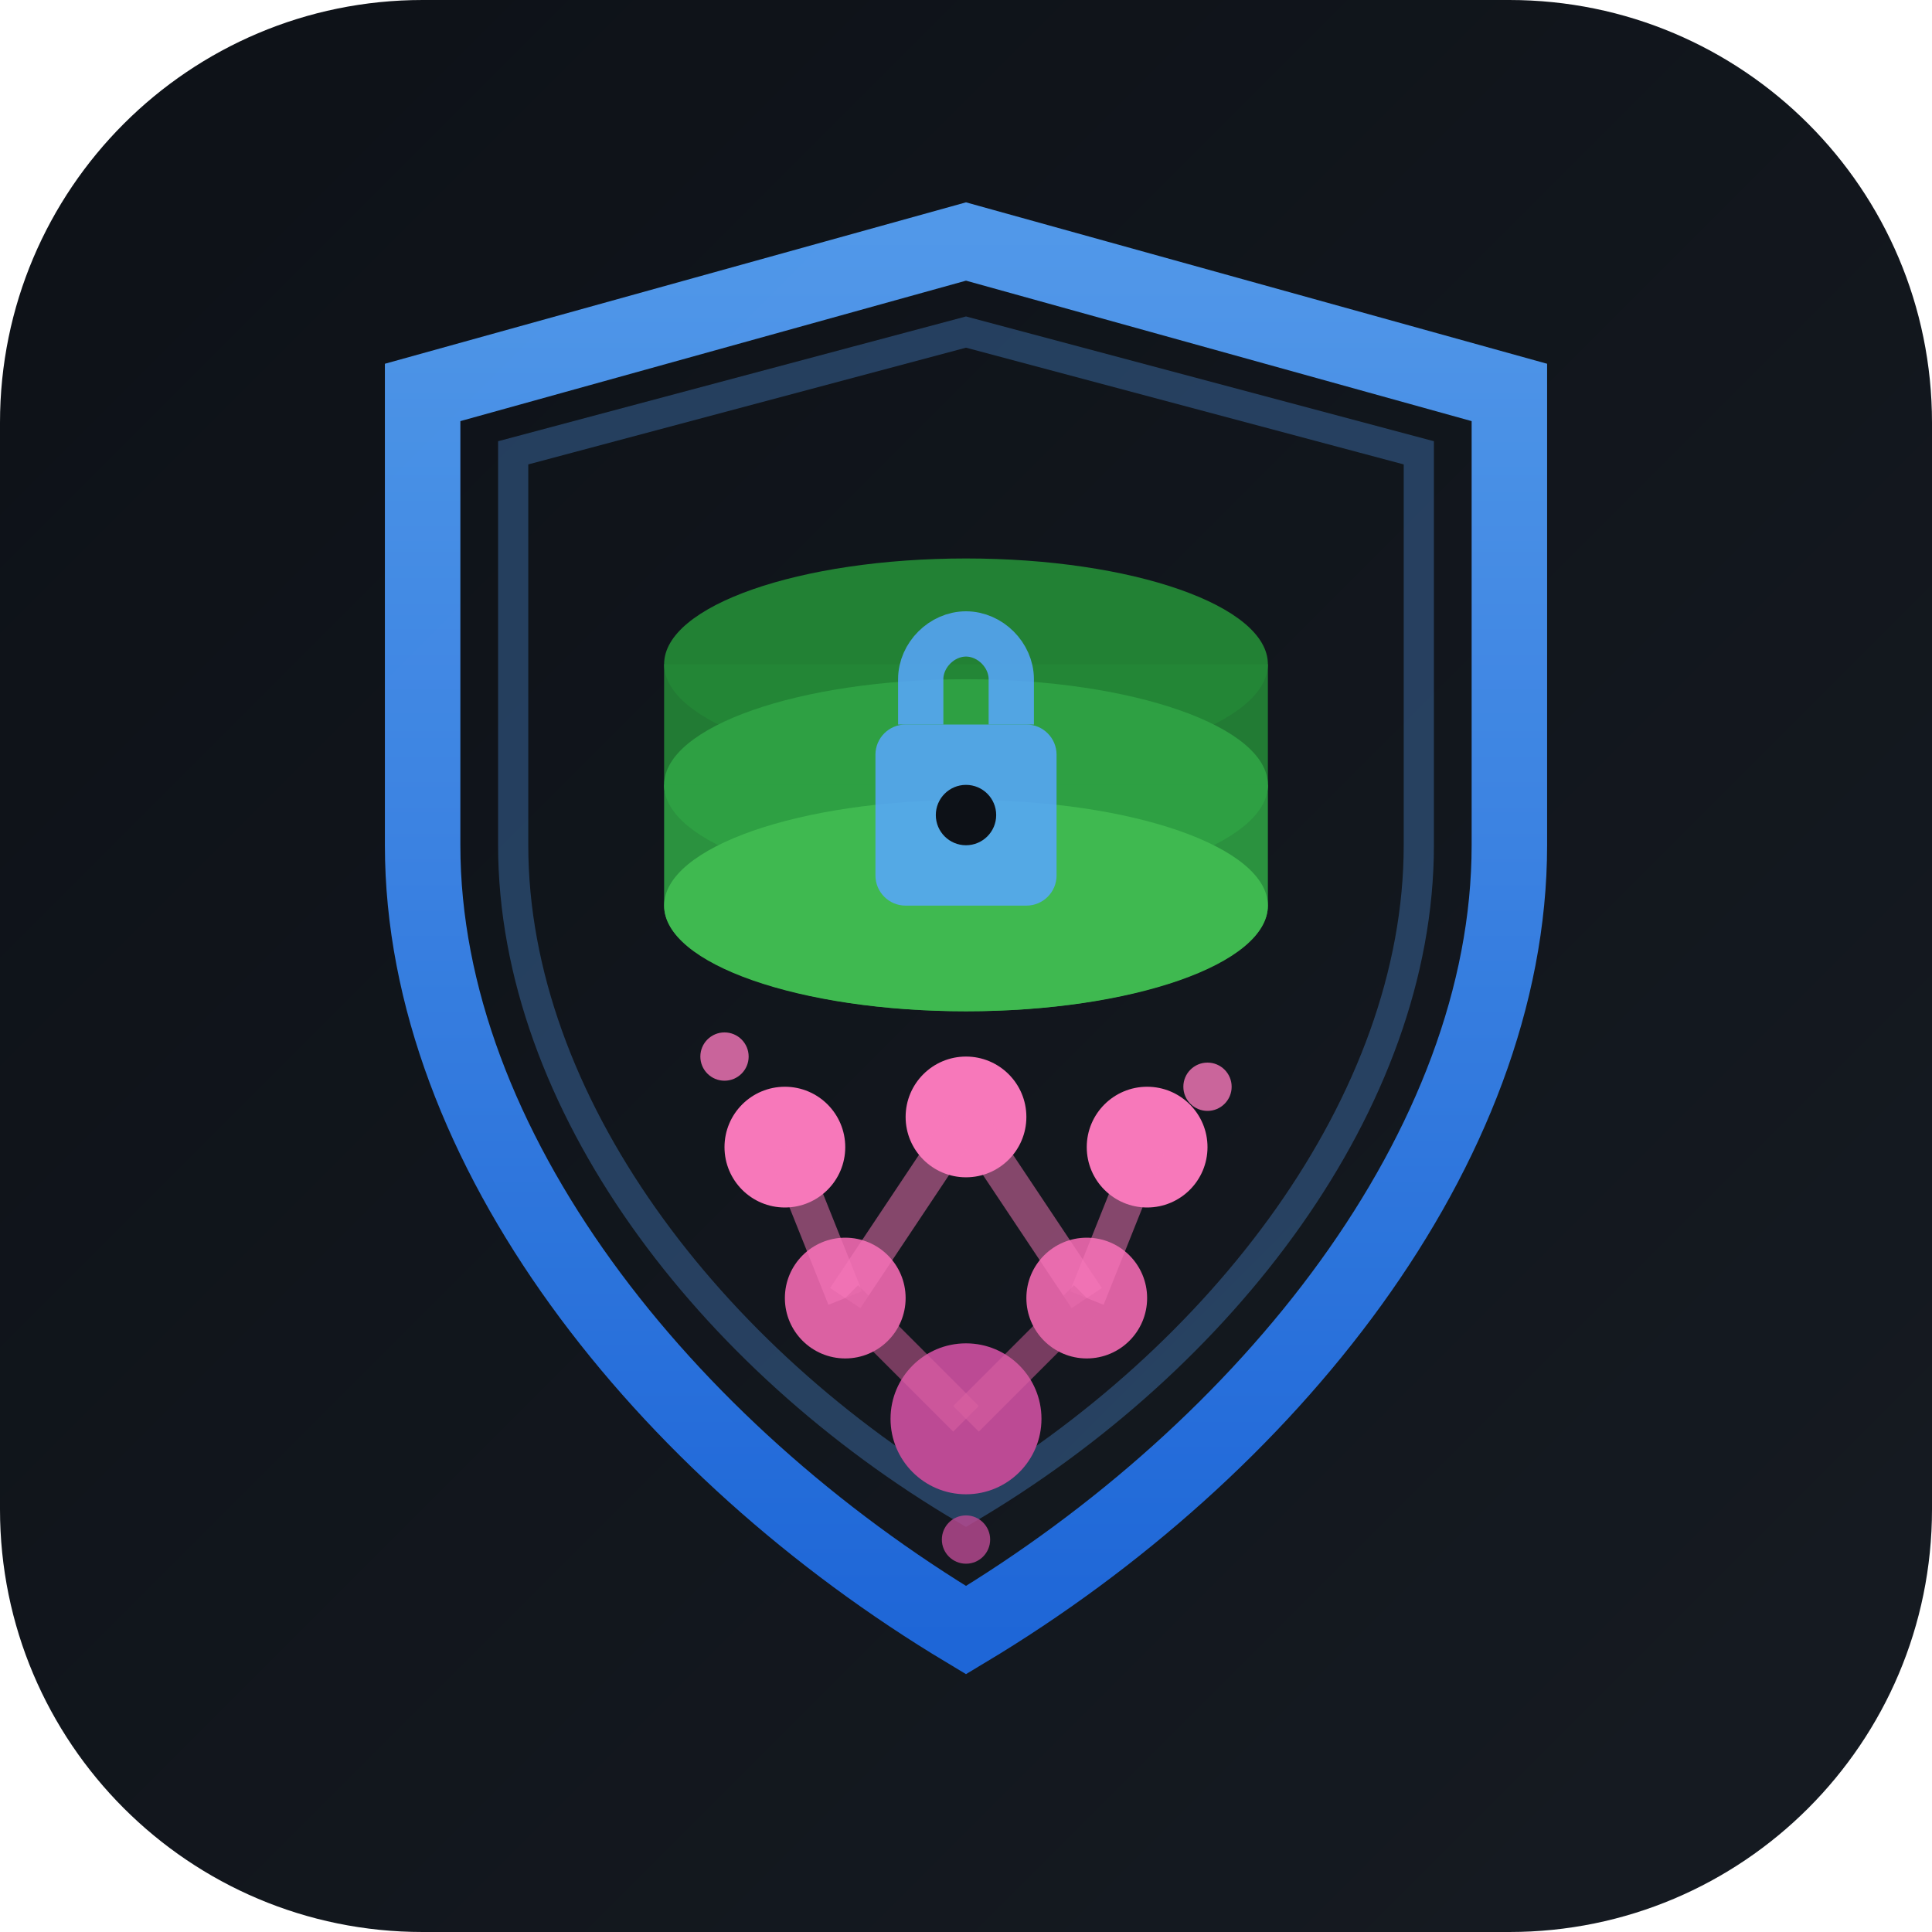
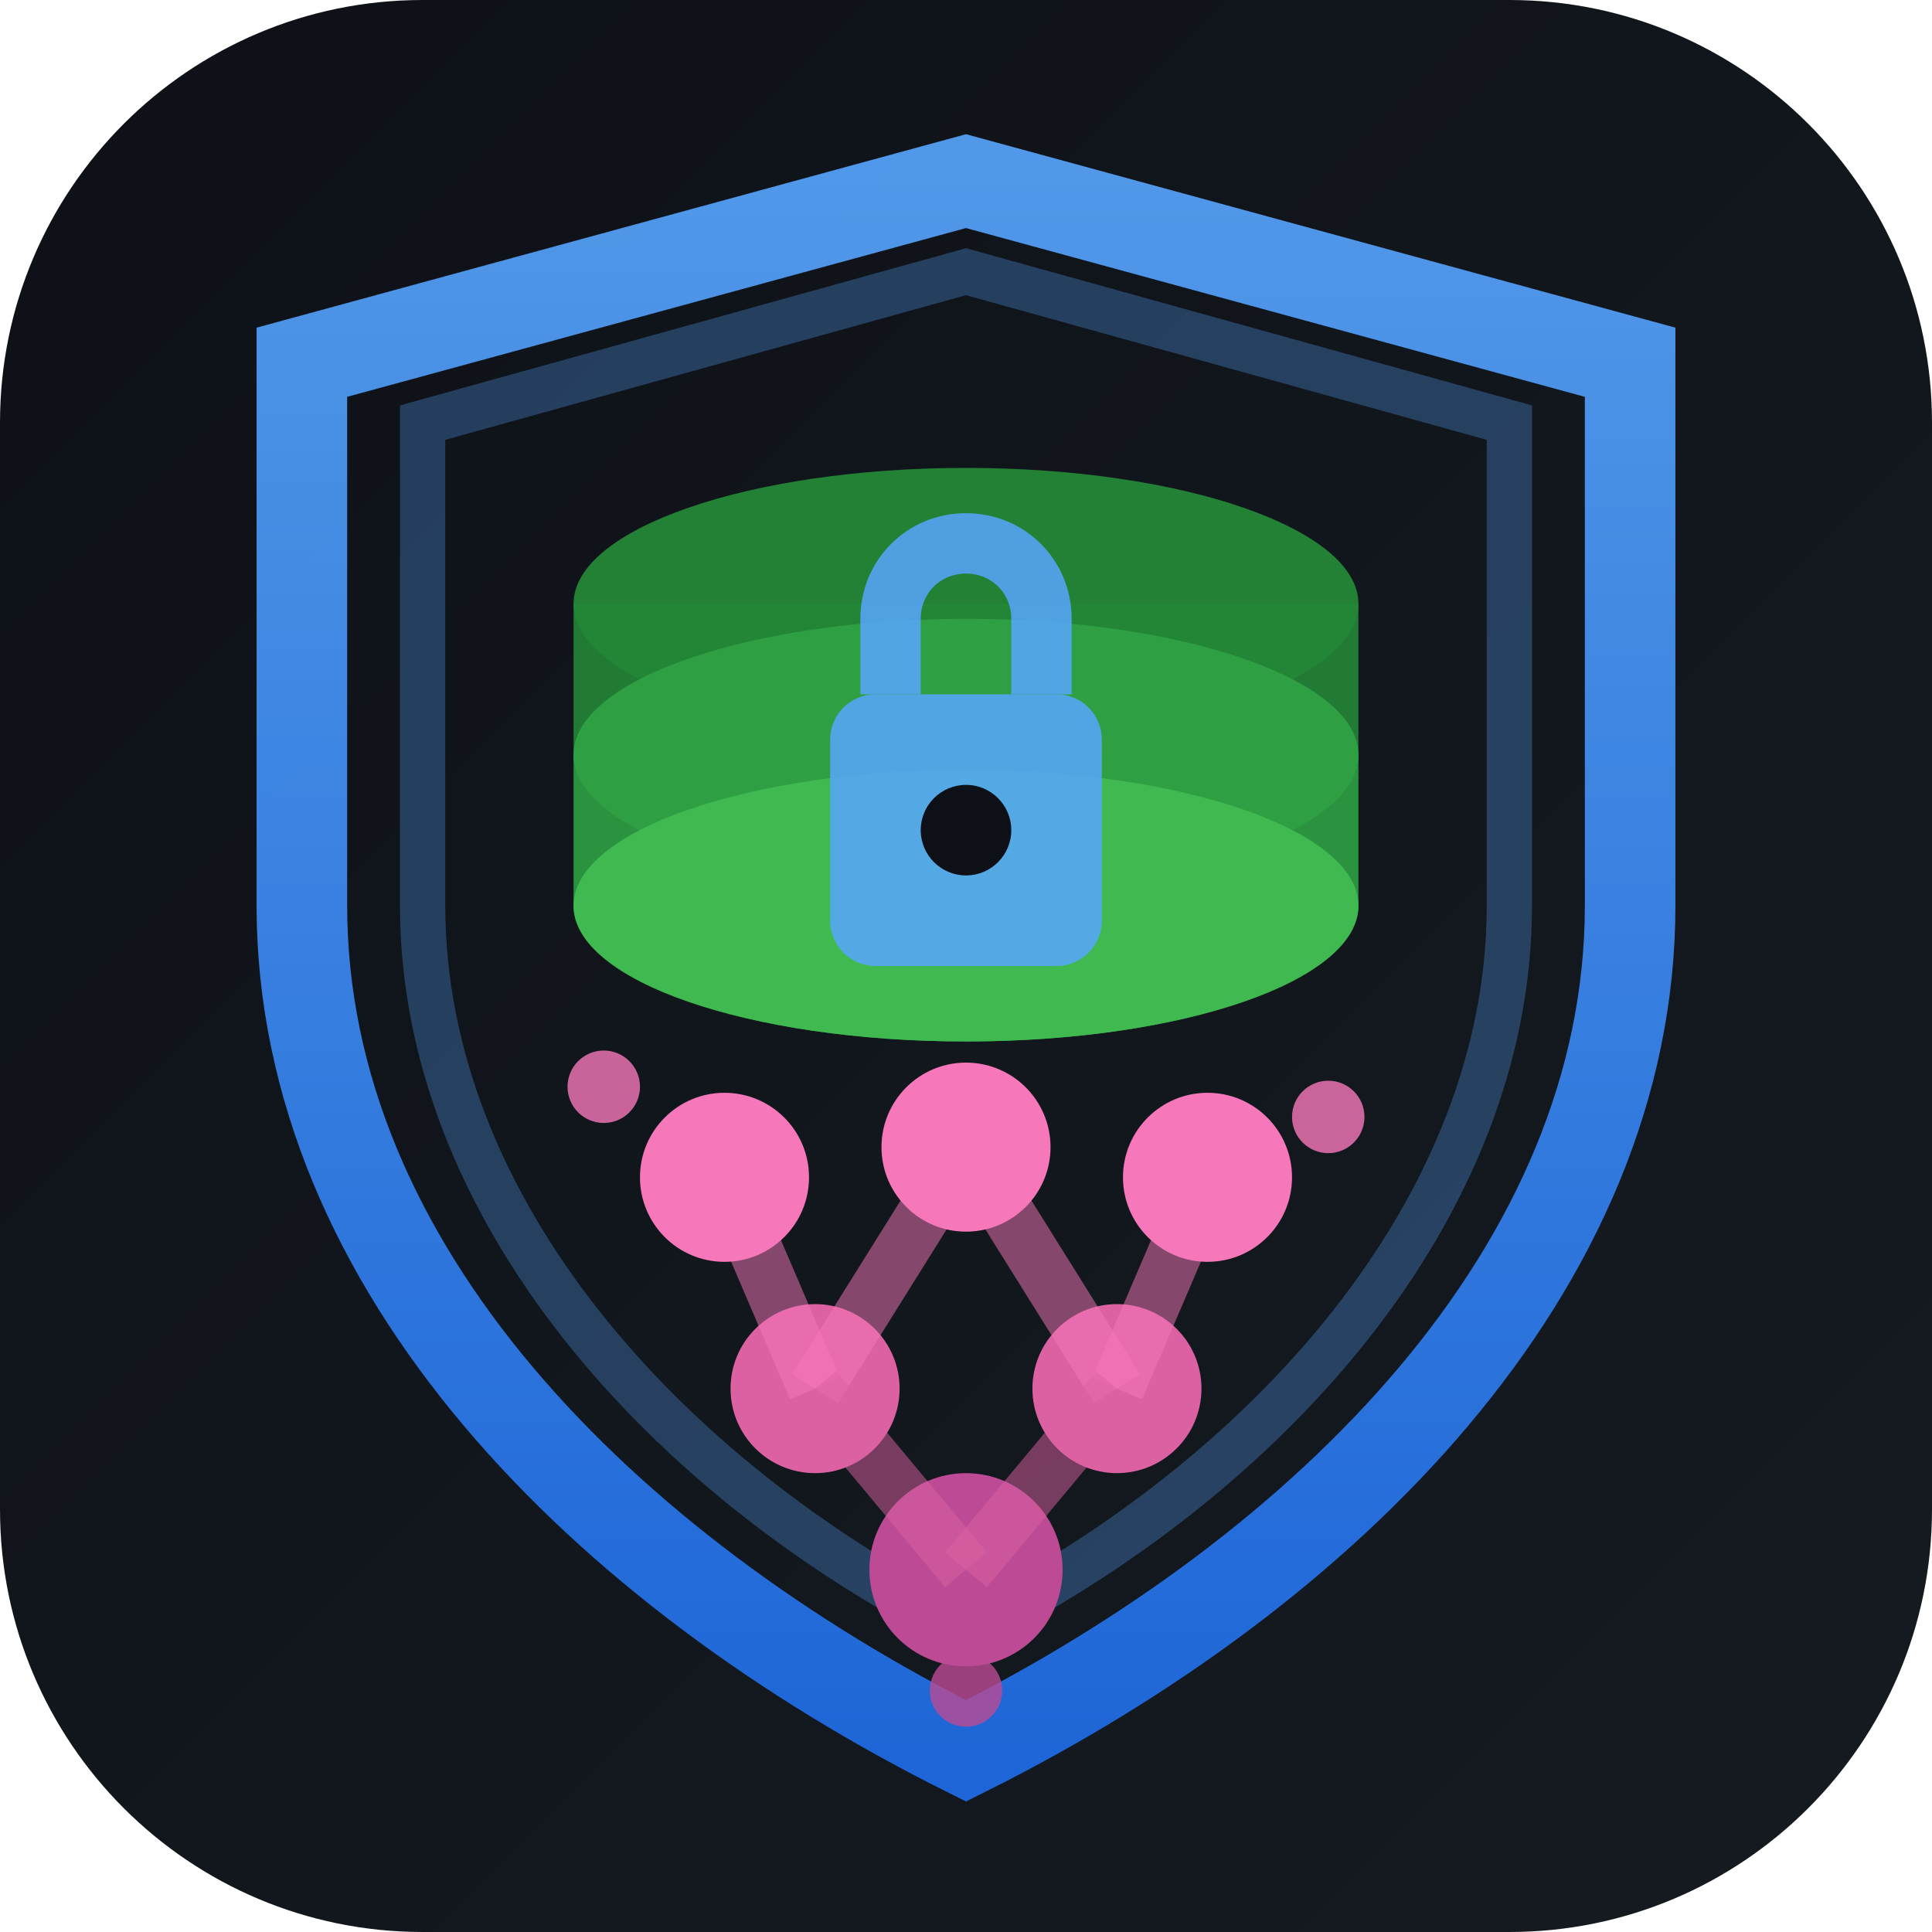
<svg xmlns="http://www.w3.org/2000/svg" viewBox="0 0 64 64" fill="none">
  <defs>
    <linearGradient id="bgGrad" x1="0%" y1="0%" x2="100%" y2="100%">
      <stop offset="0%" style="stop-color:#0d1117;stop-opacity:1" />
      <stop offset="100%" style="stop-color:#161b22;stop-opacity:1" />
    </linearGradient>
    <linearGradient id="shieldGrad" x1="0%" y1="0%" x2="0%" y2="100%">
      <stop offset="0%" style="stop-color:#58a6ff;stop-opacity:1" />
      <stop offset="100%" style="stop-color:#1f6feb;stop-opacity:1" />
    </linearGradient>
  </defs>
  <rect width="64" height="64" rx="14" fill="url(#bgGrad)" />
-   <path d="M32 8 L50 13 L50 28 C50 38 42 48 32 54 C22 48 14 38 14 28 L14 13 Z" stroke="url(#shieldGrad)" stroke-width="2.5" fill="none" opacity="0.9" />
-   <path d="M32 11 L47 15 L47 28 C47 36.5 40.5 45 32 50 C23.5 45 17 36.5 17 28 L17 15 Z" stroke="#58a6ff" stroke-width="1" fill="none" opacity="0.3" />
-   <ellipse cx="32" cy="22" rx="10" ry="3.5" fill="#238636" opacity="0.95" />
-   <path d="M22 22 L22 26 C22 27.9 26.5 29.5 32 29.5 C37.5 29.5 42 27.9 42 26 L42 22" fill="#238636" opacity="0.9" />
-   <ellipse cx="32" cy="26" rx="10" ry="3.5" fill="#2ea043" />
-   <path d="M22 26 L22 30 C22 31.9 26.5 33.5 32 33.5 C37.5 33.5 42 31.9 42 30 L42 26" fill="#2ea043" opacity="0.9" />
-   <ellipse cx="32" cy="30" rx="10" ry="3.5" fill="#3fb950" />
-   <circle cx="26" cy="38" r="2" fill="#f778ba" />
-   <circle cx="32" cy="37" r="2" fill="#f778ba" />
-   <circle cx="38" cy="38" r="2" fill="#f778ba" />
-   <circle cx="28" cy="43" r="2" fill="#db61a2" />
-   <circle cx="36" cy="43" r="2" fill="#db61a2" />
-   <circle cx="32" cy="47" r="2.5" fill="#bc4a94" />
-   <line x1="26" y1="38" x2="28" y2="43" stroke="#f778ba" stroke-width="1.2" opacity="0.5" />
-   <line x1="32" y1="37" x2="28" y2="43" stroke="#f778ba" stroke-width="1.2" opacity="0.5" />
-   <line x1="32" y1="37" x2="36" y2="43" stroke="#f778ba" stroke-width="1.2" opacity="0.5" />
-   <line x1="38" y1="38" x2="36" y2="43" stroke="#f778ba" stroke-width="1.2" opacity="0.5" />
-   <line x1="28" y1="43" x2="32" y2="47" stroke="#db61a2" stroke-width="1.2" opacity="0.5" />
-   <line x1="36" y1="43" x2="32" y2="47" stroke="#db61a2" stroke-width="1.2" opacity="0.5" />
-   <rect x="29" y="24" width="6" height="6" rx="1" fill="#58a6ff" opacity="0.85" />
-   <path d="M30.5 24 L30.5 22.5 C30.5 21.7 31.2 21 32 21 C32.8 21 33.5 21.7 33.5 22.5 L33.5 24" stroke="#58a6ff" stroke-width="1.5" fill="none" opacity="0.85" />
-   <circle cx="32" cy="27" r="1" fill="#0d1117" />
-   <circle cx="24" cy="35" r="0.8" fill="#f778ba" opacity="0.8" />
-   <circle cx="40" cy="36" r="0.8" fill="#f778ba" opacity="0.8" />
-   <circle cx="32" cy="51" r="0.8" fill="#bc4a94" opacity="0.8" />
+   <path d="M32 6 L54 12 L54 30 C54 42 44 52 32 58 C20 52 10 42 10 30 L10 12 Z" stroke="url(#shieldGrad)" stroke-width="3" fill="none" opacity="0.9" />
+   <path d="M32 9 L50 14 L50 30 C50 40 42 49 32 54 C22 49 14 40 14 30 L14 14 Z" stroke="#58a6ff" stroke-width="1.5" fill="none" opacity="0.3" />
+   <ellipse cx="32" cy="20" rx="13" ry="4.5" fill="#238636" opacity="0.95" />
+   <path d="M19 20 L19 25 C19 27.5 24.8 29.5 32 29.5 C39.2 29.5 45 27.5 45 25 L45 20" fill="#238636" opacity="0.9" />
+   <ellipse cx="32" cy="25" rx="13" ry="4.5" fill="#2ea043" />
+   <path d="M19 25 L19 30 C19 32.5 24.8 34.5 32 34.5 C39.2 34.5 45 32.5 45 30 L45 25" fill="#2ea043" opacity="0.9" />
+   <ellipse cx="32" cy="30" rx="13" ry="4.5" fill="#3fb950" />
+   <circle cx="24" cy="39" r="2.8" fill="#f778ba" />
+   <circle cx="32" cy="38" r="2.8" fill="#f778ba" />
+   <circle cx="40" cy="39" r="2.8" fill="#f778ba" />
+   <circle cx="27" cy="46" r="2.8" fill="#db61a2" />
+   <circle cx="37" cy="46" r="2.8" fill="#db61a2" />
+   <circle cx="32" cy="52" r="3.2" fill="#bc4a94" />
+   <line x1="24" y1="39" x2="27" y2="46" stroke="#f778ba" stroke-width="1.8" opacity="0.5" />
+   <line x1="32" y1="38" x2="27" y2="46" stroke="#f778ba" stroke-width="1.8" opacity="0.5" />
+   <line x1="32" y1="38" x2="37" y2="46" stroke="#f778ba" stroke-width="1.8" opacity="0.5" />
+   <line x1="40" y1="39" x2="37" y2="46" stroke="#f778ba" stroke-width="1.8" opacity="0.5" />
+   <line x1="27" y1="46" x2="32" y2="52" stroke="#db61a2" stroke-width="1.8" opacity="0.5" />
+   <line x1="37" y1="46" x2="32" y2="52" stroke="#db61a2" stroke-width="1.8" opacity="0.5" />
+   <rect x="27.5" y="23" width="9" height="9" rx="1.5" fill="#58a6ff" opacity="0.85" />
+   <path d="M29.5 23 L29.5 20.5 C29.5 19.1 30.6 18 32 18 C33.4 18 34.5 19.1 34.5 20.5 L34.5 23" stroke="#58a6ff" stroke-width="2" fill="none" opacity="0.85" />
+   <circle cx="32" cy="27.5" r="1.5" fill="#0d1117" />
+   <circle cx="20" cy="36" r="1.2" fill="#f778ba" opacity="0.8" />
+   <circle cx="44" cy="37" r="1.2" fill="#f778ba" opacity="0.8" />
+   <circle cx="32" cy="56" r="1.2" fill="#bc4a94" opacity="0.8" />
</svg>
